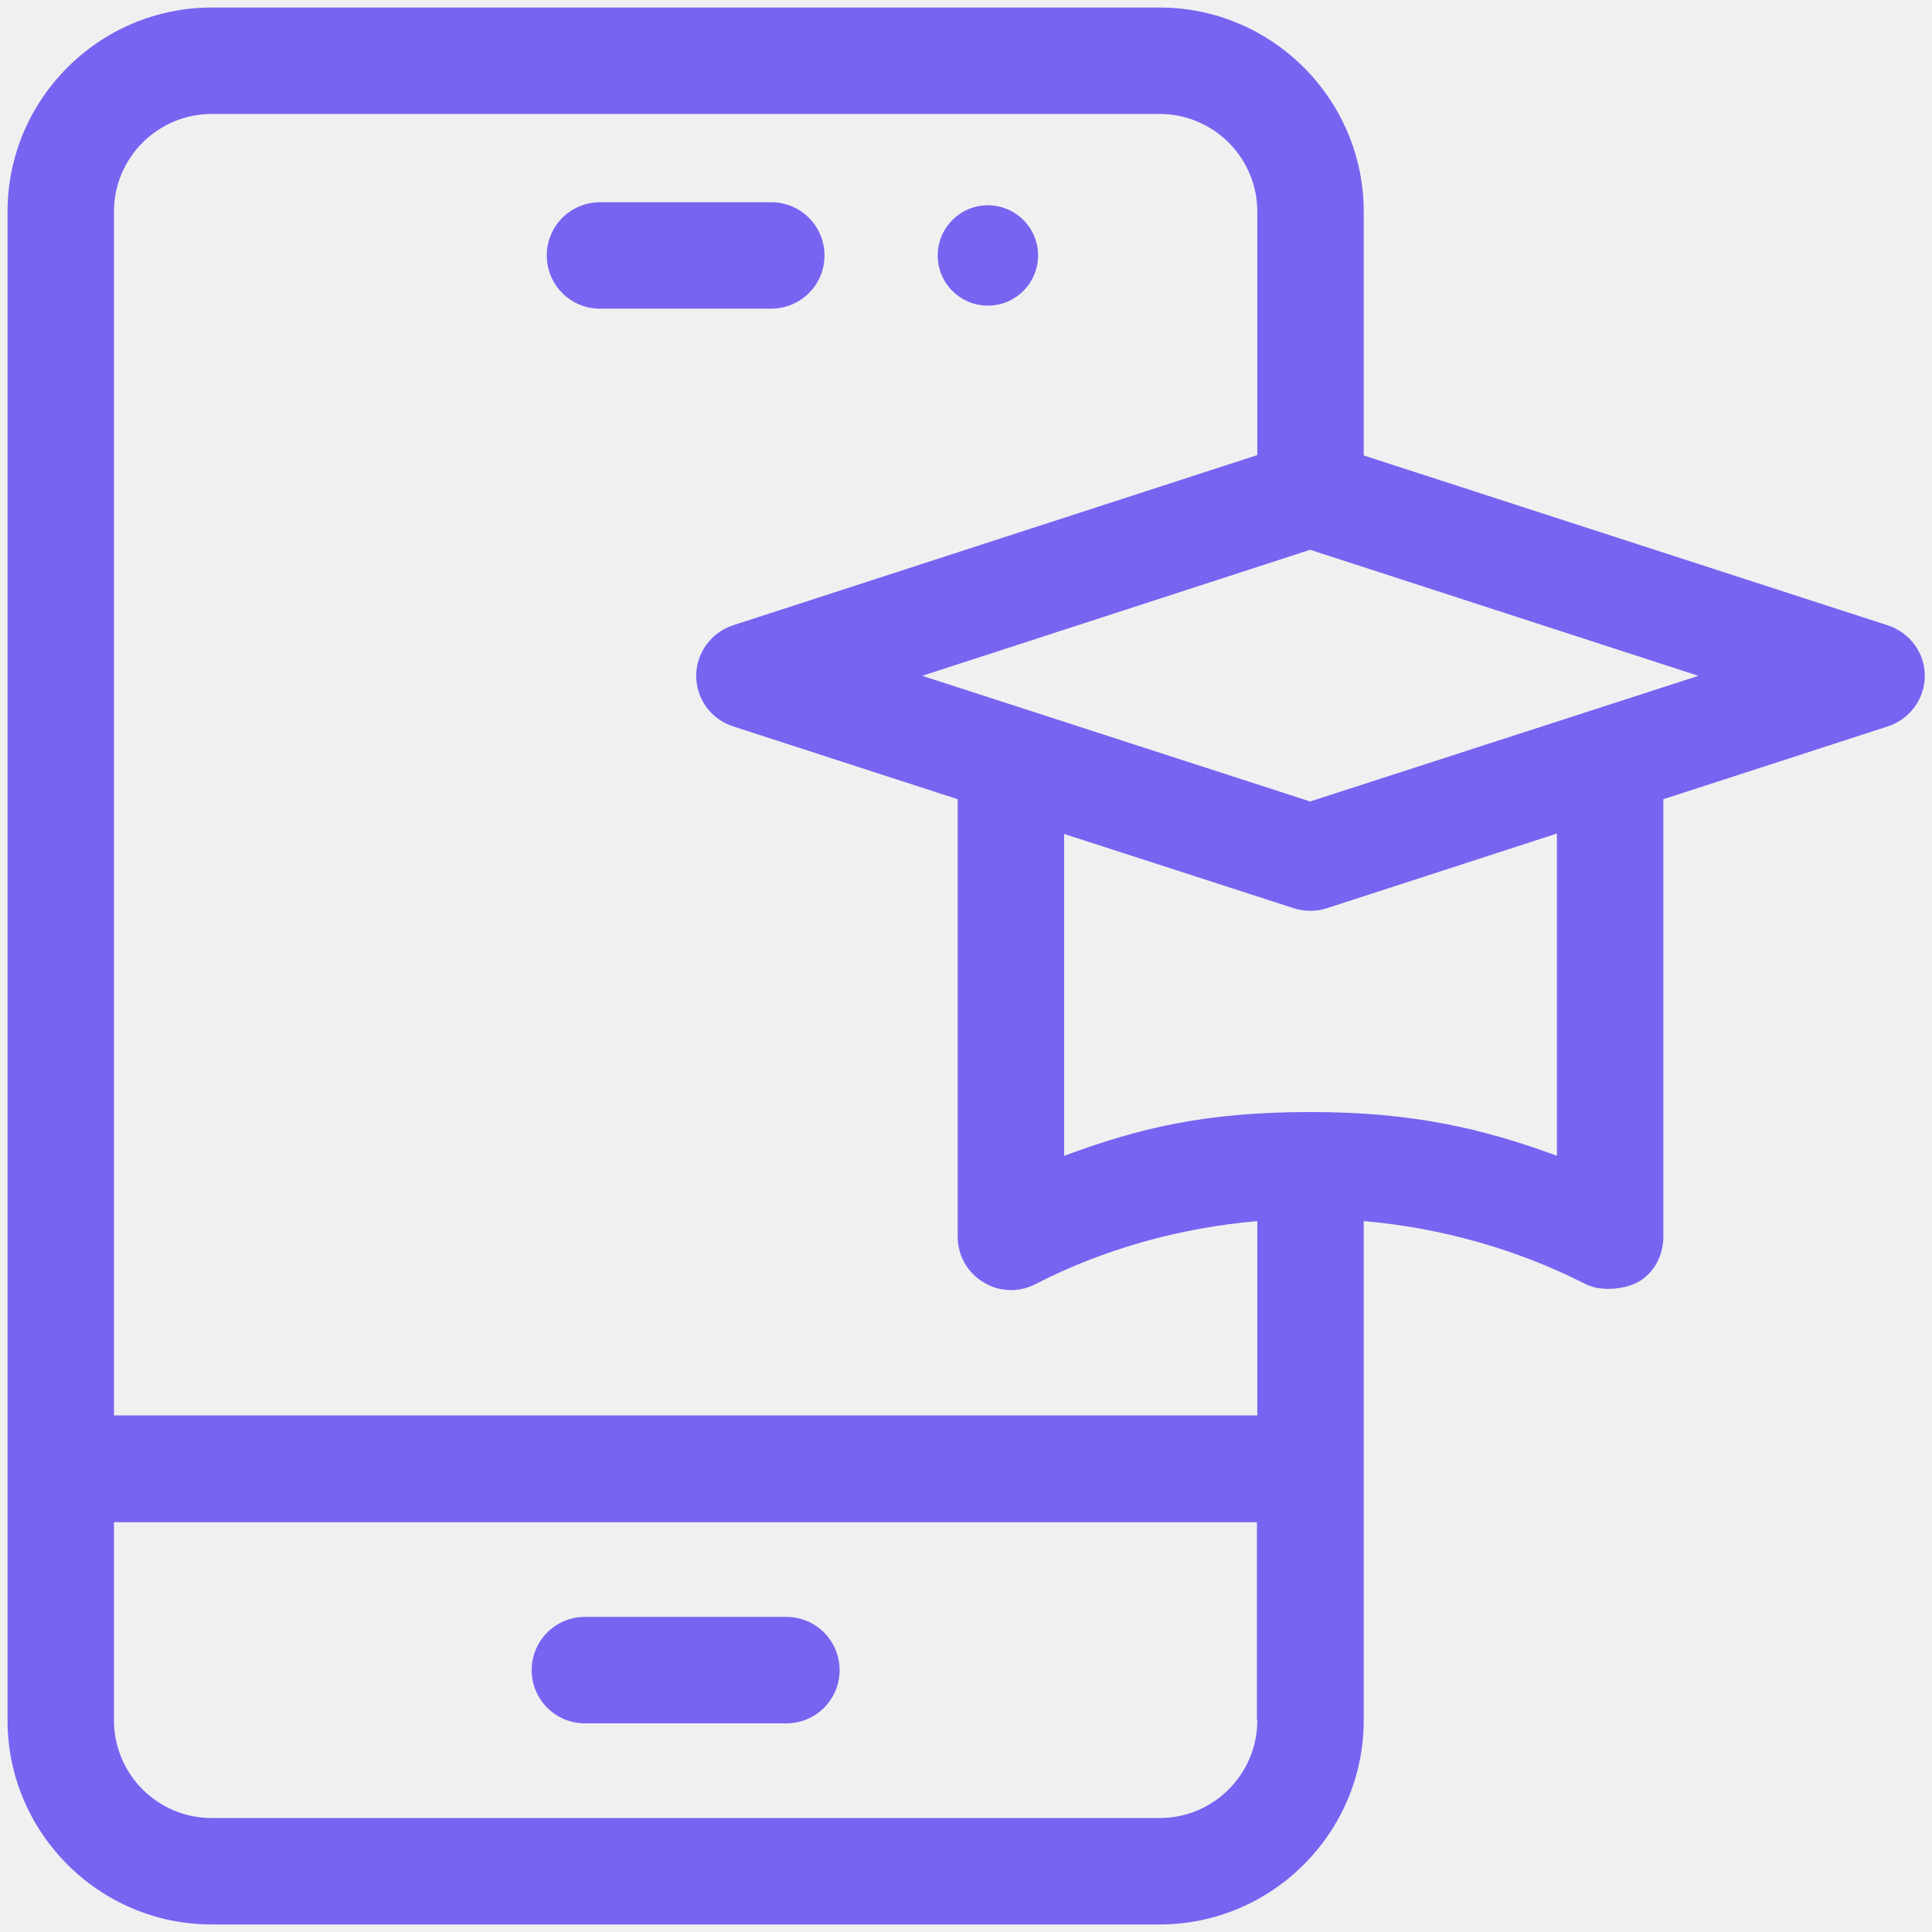
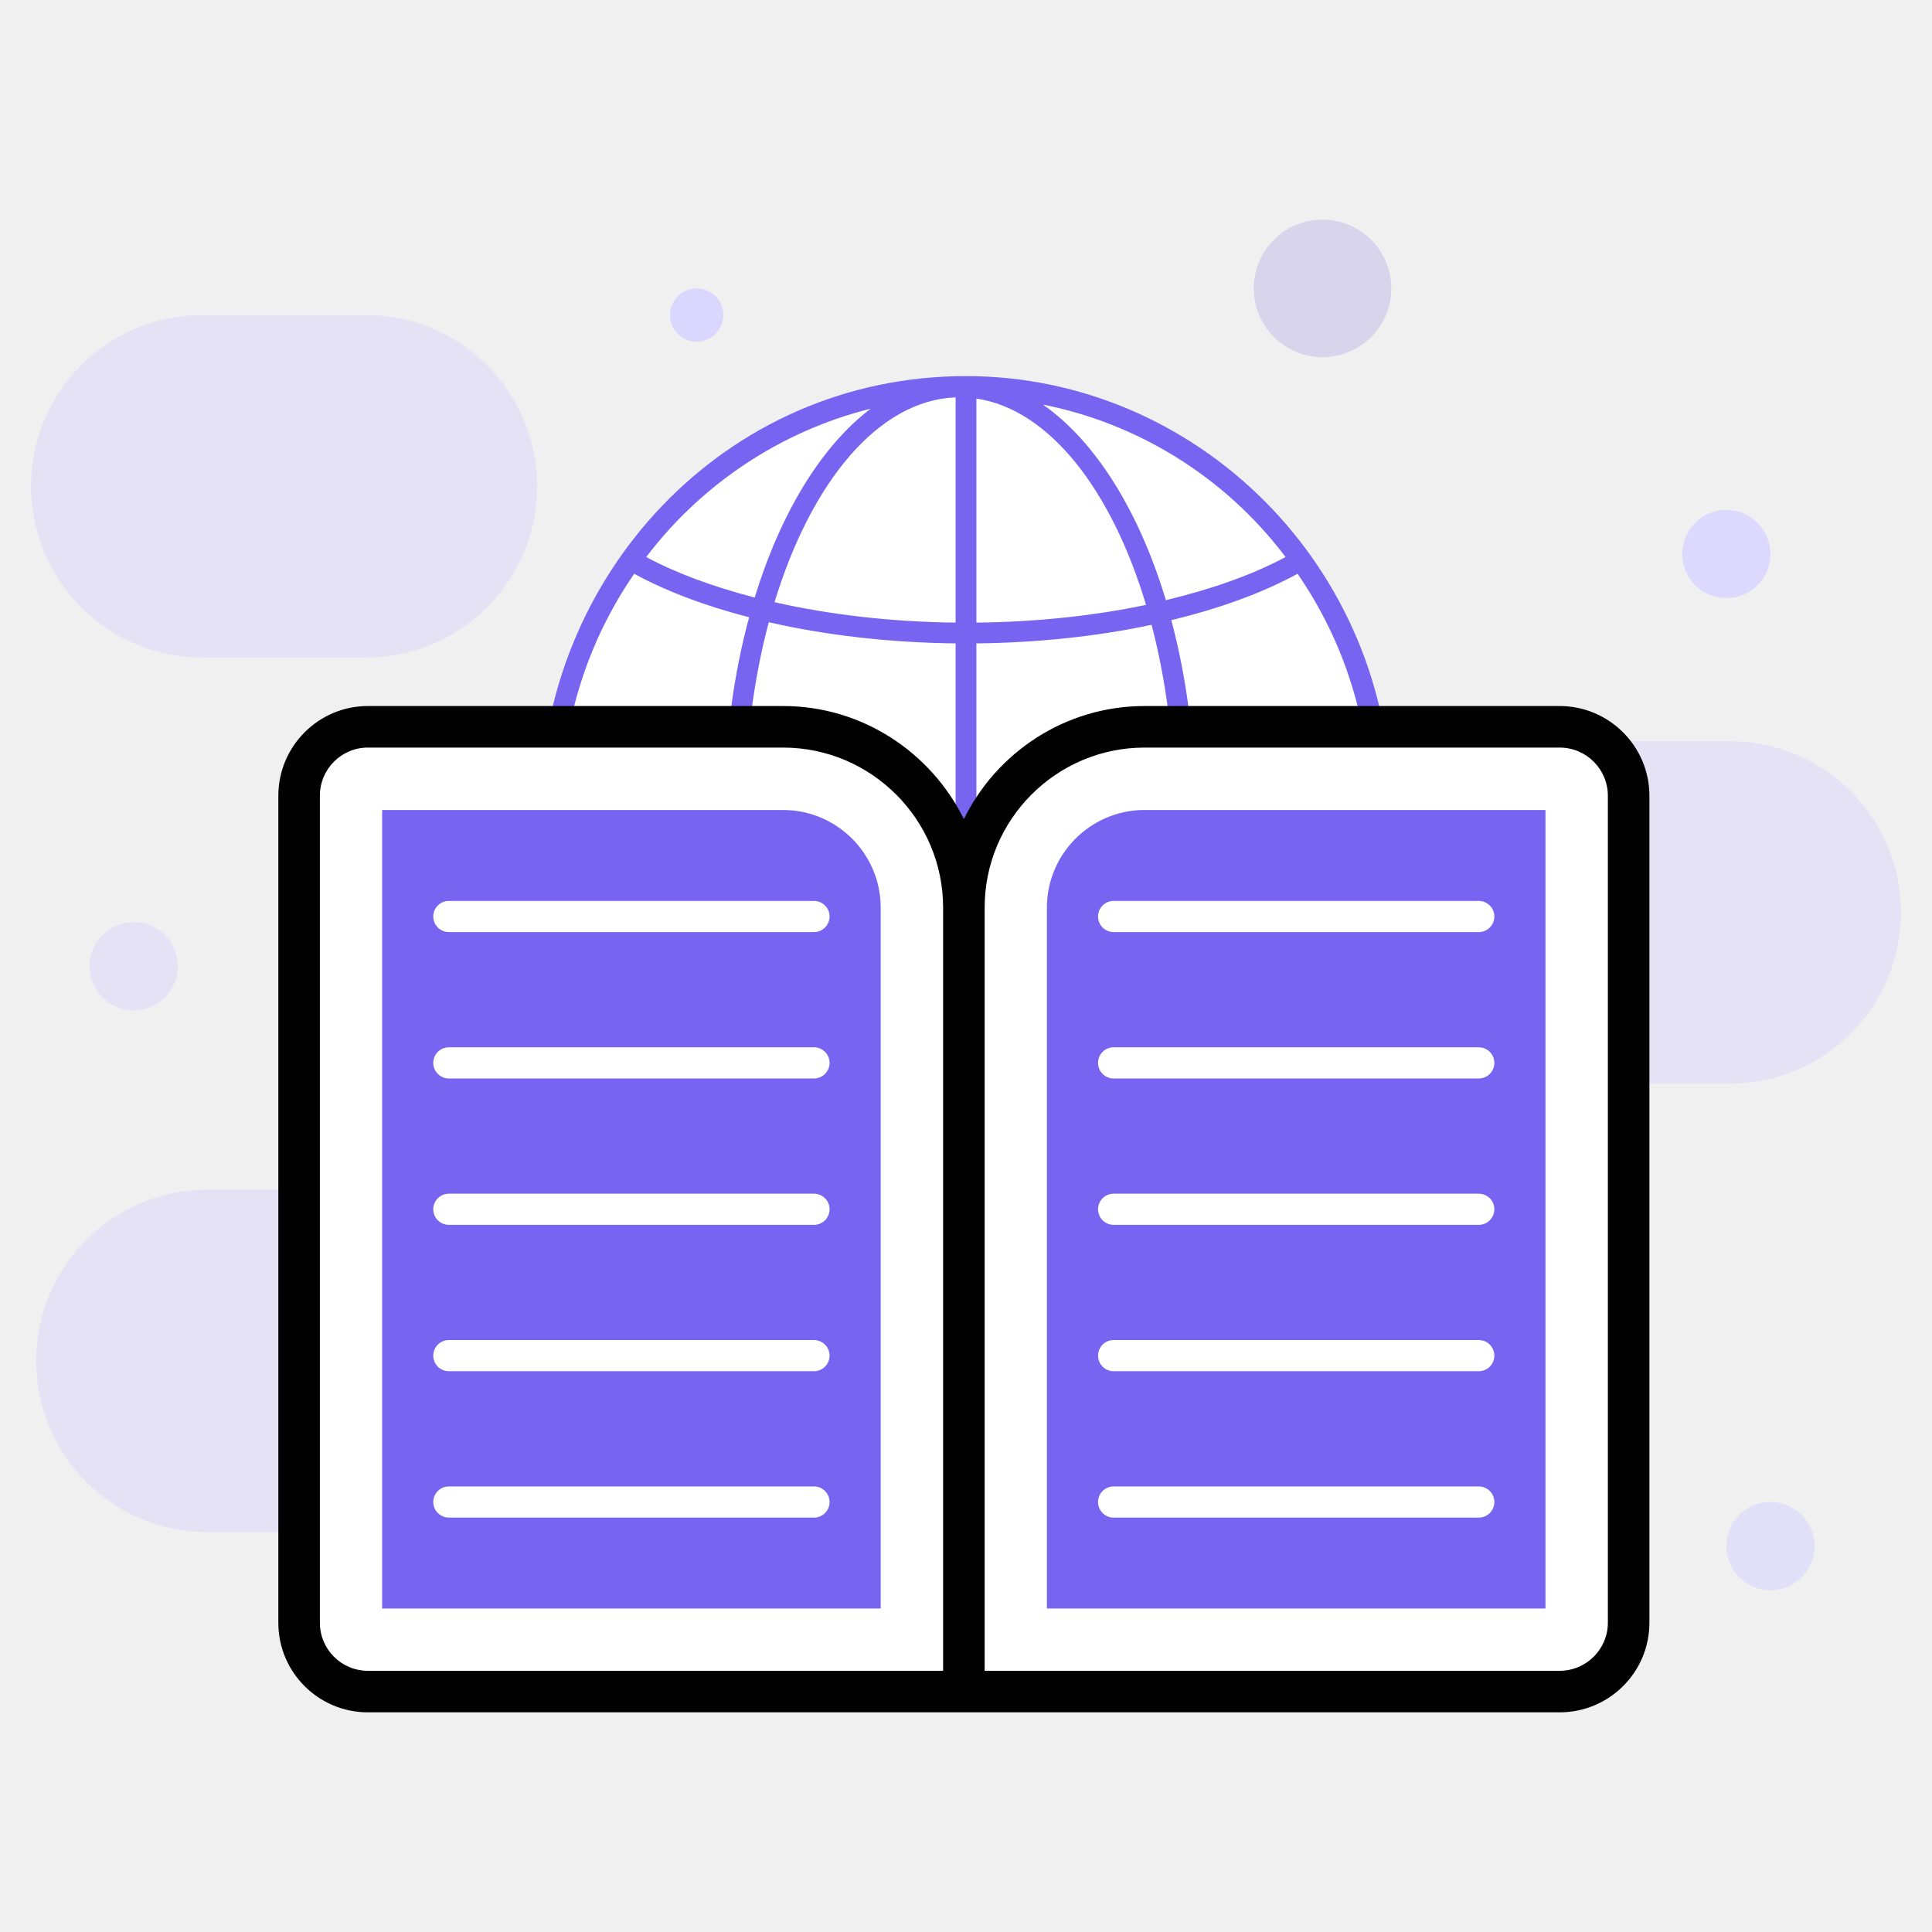
- <svg xmlns="http://www.w3.org/2000/svg" width="70" height="70" viewBox="0 0 70 70" fill="none">
-   <g clip-path="url(#clip0_1311_44)">
-     <path d="M68.387 22.654L49.41 16.502V7.67C49.41 3.596 46.088 0.273 42.014 0.273H7.67C3.596 0.273 0.273 3.596 0.273 7.67V62.33C0.273 66.404 3.596 69.727 7.67 69.727H42.014C46.088 69.727 49.41 66.404 49.41 62.33V44.242C52.24 44.488 54.975 45.268 57.449 46.525C57.955 46.785 58.789 46.744 59.336 46.457C59.924 46.143 60.266 45.486 60.266 44.816V28.957L68.4 26.318C69.193 26.059 69.74 25.32 69.74 24.486C69.74 23.652 69.193 22.914 68.387 22.654ZM45.555 62.33C45.555 64.285 43.969 65.871 42.014 65.871H7.67C5.715 65.871 4.129 64.285 4.129 62.33V55.152H45.541V62.33H45.555ZM45.555 51.283H4.129V7.67C4.129 5.715 5.715 4.129 7.67 4.129H42.014C43.969 4.129 45.555 5.715 45.555 7.67V16.488L26.564 22.654C25.771 22.914 25.225 23.652 25.225 24.486C25.225 25.32 25.758 26.059 26.564 26.318L34.699 28.957V44.816C34.699 45.486 35.055 46.115 35.629 46.457C36.203 46.812 36.914 46.84 37.516 46.525C39.99 45.254 42.738 44.488 45.555 44.242V51.283ZM56.41 41.877C53.703 40.879 51.16 40.291 47.482 40.291C43.627 40.291 41.262 40.879 38.555 41.877V30.215L46.881 32.908C47.264 33.031 47.688 33.031 48.07 32.908L56.41 30.201V41.877ZM47.469 29.039L33.414 24.486L47.469 19.92L61.537 24.486L47.469 29.039Z" fill="#7764F0" />
-     <path d="M21.191 62.44H28.492C29.559 62.44 30.42 61.578 30.42 60.512C30.42 59.445 29.559 58.584 28.492 58.584H21.191C20.125 58.584 19.264 59.445 19.264 60.512C19.264 61.578 20.125 62.44 21.191 62.44ZM29.873 9.256C29.873 8.189 29.012 7.328 27.945 7.328H21.738C20.672 7.328 19.811 8.189 19.811 9.256C19.811 10.322 20.672 11.184 21.738 11.184H27.932C29.012 11.184 29.873 10.322 29.873 9.256Z" fill="#7764F0" />
-     <path d="M35.793 11.074C36.797 11.074 37.611 10.26 37.611 9.256C37.611 8.252 36.797 7.438 35.793 7.438C34.789 7.438 33.975 8.252 33.975 9.256C33.975 10.26 34.789 11.074 35.793 11.074Z" fill="#7764F0" />
-   </g>
-   <defs>
-     <clipPath id="clip0_1311_44">
-       <rect width="70" height="70" fill="white" />
-     </clipPath>
-   </defs>
+ <svg xmlns="http://www.w3.org/2000/svg" width="93" height="93" viewBox="0 0 93 93" fill="none">
+   <path d="M83.263 35.677H57.651C53.099 35.677 49.409 39.367 49.409 43.919C49.409 48.472 53.099 52.162 57.651 52.162H83.263C87.815 52.162 91.505 48.472 91.505 43.919C91.505 39.367 87.815 35.677 83.263 35.677ZM29.447 57.267H9.987C5.435 57.267 1.744 60.957 1.744 65.51C1.744 70.062 5.435 73.752 9.987 73.752H29.447C33.999 73.752 37.689 70.062 37.689 65.51C37.689 60.957 33.999 57.267 29.447 57.267ZM9.737 31.651H17.616C22.168 31.651 25.858 27.961 25.858 23.409C25.858 18.857 22.168 15.166 17.616 15.166H9.737C5.185 15.166 1.495 18.856 1.495 23.409C1.495 27.961 5.185 31.651 9.737 31.651Z" fill="#E5E2F6" />
+   <path d="M6.438 48.633C7.611 48.633 8.562 47.682 8.562 46.509C8.562 45.336 7.611 44.385 6.438 44.385C5.265 44.385 4.314 45.336 4.314 46.509C4.314 47.682 5.265 48.633 6.438 48.633Z" fill="#E5E2F6" />
+   <path d="M66.479 38.998C66.479 43.766 64.877 48.139 62.193 51.603C58.537 56.339 52.86 59.375 46.503 59.375C40.146 59.375 34.469 56.339 30.797 51.603C28.112 48.139 26.511 43.766 26.511 38.998C26.511 34.493 27.934 30.335 30.36 26.969C34 21.887 39.871 18.604 46.503 18.604C53.135 18.604 59.006 21.887 62.63 26.969C65.056 30.335 66.479 34.493 66.479 38.998Z" fill="white" />
+   <path d="M46.204 59.377C52.191 59.377 57.044 50.251 57.044 38.993C57.044 27.736 52.191 18.609 46.204 18.609C40.217 18.609 35.364 27.736 35.364 38.993C35.364 50.251 40.217 59.377 46.204 59.377Z" fill="white" />
+   <path d="M46.503 18.104C34.788 18.104 26.011 27.821 26.011 38.998C26.011 50.76 35.43 59.875 46.494 59.875C46.496 59.875 46.498 59.876 46.5 59.876C46.502 59.876 46.503 59.875 46.505 59.875C57.987 59.875 66.979 50.365 66.979 38.998C66.979 27.247 57.585 18.104 46.503 18.104ZM65.969 38.716H57.535C57.511 35.539 57.098 32.539 56.384 29.852C58.707 29.292 60.778 28.539 62.461 27.619C64.705 30.876 65.914 34.696 65.969 38.716ZM47 39.716H56.519C56.456 42.963 55.997 46.012 55.217 48.682C52.682 48.163 49.893 47.879 47 47.849V39.716ZM61.884 26.814C60.288 27.669 58.314 28.364 56.122 28.89C54.825 24.591 52.727 21.236 50.204 19.476C54.714 20.369 58.932 22.904 61.884 26.814ZM47 19.186C50.495 19.702 53.505 23.565 55.166 29.117C52.646 29.646 49.862 29.94 47 29.971V19.186ZM55.433 30.076C56.117 32.684 56.512 35.612 56.535 38.716H47V30.971C49.951 30.939 52.825 30.63 55.433 30.076ZM46 38.716H35.873C35.897 35.563 36.303 32.59 37.007 29.952C39.761 30.581 42.834 30.936 46 30.971V38.716ZM46 29.971C42.924 29.937 39.948 29.592 37.283 28.988C39.047 23.196 42.283 19.269 46 19.128V29.971ZM41.914 19.672C39.544 21.463 37.578 24.689 36.329 28.762C34.352 28.252 32.572 27.599 31.107 26.814C33.749 23.327 37.567 20.754 41.914 19.672ZM36.06 29.714C35.323 32.435 34.897 35.485 34.873 38.716H27.021C27.076 34.696 28.285 30.877 30.529 27.619C32.078 28.465 33.957 29.17 36.06 29.714ZM27.039 39.716H34.89C34.954 43.084 35.44 46.255 36.274 49.036C34.284 49.538 32.487 50.186 30.959 50.969C28.524 47.695 27.181 43.827 27.039 39.716ZM41.871 58.305C37.983 57.34 34.38 55.155 31.582 51.759C33.023 51.041 34.714 50.446 36.576 49.981C37.832 53.695 39.699 56.64 41.921 58.317C41.904 58.313 41.888 58.309 41.871 58.305ZM46 58.856C42.45 58.722 39.336 55.13 37.526 49.767C40.117 49.2 42.994 48.88 46 48.848V58.856ZM37.227 48.808C36.425 46.109 35.953 43.013 35.89 39.716H46V47.849C42.894 47.881 39.912 48.213 37.227 48.808ZM47 48.848C49.796 48.877 52.486 49.149 54.929 49.643C53.226 54.774 50.331 58.307 47 58.798V48.848ZM50.2 58.511C52.572 56.858 54.566 53.783 55.876 49.856C57.95 50.337 59.833 50.971 61.408 51.758C56.864 57.294 51.819 57.895 50.2 58.511ZM56.171 48.902C56.982 46.154 57.455 43.032 57.519 39.716H65.951C65.808 43.827 64.466 47.694 62.031 50.969C60.367 50.113 58.38 49.419 56.171 48.902Z" fill="#7764F0" />
+   <path d="M46.394 81.427H17.709C15.878 81.427 14.394 79.943 14.394 78.113V38.305C14.394 36.474 15.878 34.99 17.709 34.99H37.693C42.498 34.99 46.394 38.886 46.394 43.691V81.427ZM75.079 81.427H46.394V43.691C46.394 38.886 50.29 34.99 55.095 34.99H75.079C76.91 34.99 78.394 36.474 78.394 38.305V78.113C78.394 79.943 76.91 81.427 75.079 81.427Z" fill="white" />
+   <path d="M75.078 33.986H55.098C51.278 33.986 47.977 36.216 46.398 39.426C44.808 36.216 41.508 33.986 37.697 33.986H17.707C15.328 33.986 13.398 35.926 13.398 38.306V78.116C13.398 80.496 15.328 82.426 17.707 82.426H75.078C77.457 82.426 79.397 80.496 79.397 78.116V38.306C79.397 35.926 77.457 33.986 75.078 33.986ZM45.398 80.426H17.707C16.428 80.426 15.398 79.386 15.398 78.116V38.306C15.398 37.026 16.428 35.986 17.707 35.986H37.697C41.938 35.986 45.398 39.446 45.398 43.686V80.426ZM77.397 78.116C77.397 79.386 76.358 80.426 75.078 80.426H47.398V43.686C47.398 39.446 50.848 35.986 55.098 35.986H75.078C76.358 35.986 77.397 37.026 77.397 38.306V78.116Z" fill="#010101" />
+   <path d="M18.394 77.428V38.99H37.693C40.285 38.99 42.394 41.099 42.394 43.691V77.428H18.394ZM50.394 77.428V43.691C50.394 41.099 52.503 38.99 55.096 38.99H74.394V77.428H50.394Z" fill="#7764F0" />
+   <path d="M39.183 44.867H21.606C21.192 44.867 20.856 44.531 20.856 44.117C20.856 43.703 21.192 43.367 21.606 43.367H39.183C39.597 43.367 39.933 43.703 39.933 44.117C39.933 44.531 39.597 44.867 39.183 44.867ZM39.183 51.914H21.606C21.192 51.914 20.856 51.578 20.856 51.164C20.856 50.749 21.192 50.414 21.606 50.414H39.183C39.597 50.414 39.933 50.749 39.933 51.164C39.933 51.578 39.597 51.914 39.183 51.914ZM39.183 58.96H21.606C21.192 58.96 20.856 58.624 20.856 58.21C20.856 57.796 21.192 57.46 21.606 57.46H39.183C39.597 57.46 39.933 57.796 39.933 58.21C39.933 58.624 39.597 58.96 39.183 58.96ZM39.183 66.006H21.606C21.192 66.006 20.856 65.67 20.856 65.256C20.856 64.842 21.192 64.506 21.606 64.506H39.183C39.597 64.506 39.933 64.842 39.933 65.256C39.933 65.67 39.597 66.006 39.183 66.006ZM39.183 73.052H21.606C21.192 73.052 20.856 72.716 20.856 72.302C20.856 71.888 21.192 71.552 21.606 71.552H39.183C39.597 71.552 39.933 71.888 39.933 72.302C39.933 72.716 39.597 73.052 39.183 73.052ZM71.183 44.867H53.606C53.192 44.867 52.856 44.531 52.856 44.117C52.856 43.703 53.192 43.367 53.606 43.367H71.183C71.597 43.367 71.933 43.703 71.933 44.117C71.933 44.531 71.597 44.867 71.183 44.867ZM71.183 51.914H53.606C53.192 51.914 52.856 51.578 52.856 51.164C52.856 50.749 53.192 50.414 53.606 50.414H71.183C71.597 50.414 71.933 50.749 71.933 51.164C71.933 51.578 71.597 51.914 71.183 51.914ZM71.183 58.96H53.606C53.192 58.96 52.856 58.624 52.856 58.21C52.856 57.796 53.192 57.46 53.606 57.46H71.183C71.597 57.46 71.933 57.796 71.933 58.21C71.933 58.624 71.597 58.96 71.183 58.96ZM71.183 66.006H53.606C53.192 66.006 52.856 65.67 52.856 65.256C52.856 64.842 53.192 64.506 53.606 64.506H71.183C71.597 64.506 71.933 64.842 71.933 65.256C71.933 65.67 71.597 66.006 71.183 66.006ZM71.183 73.052H53.606C53.192 73.052 52.856 72.716 52.856 72.302C52.856 71.888 53.192 71.552 53.606 71.552H71.183C71.597 71.552 71.933 71.888 71.933 72.302C71.933 72.716 71.597 73.052 71.183 73.052Z" fill="white" />
+   <path d="M63.662 17.19C65.49 17.19 66.971 15.709 66.971 13.881C66.971 12.054 65.49 10.572 63.662 10.572C61.834 10.572 60.353 12.054 60.353 13.881C60.353 15.709 61.834 17.19 63.662 17.19Z" fill="#D7D4EB" />
+   <path d="M83.1 28.793C84.273 28.793 85.224 27.842 85.224 26.669C85.224 25.496 84.273 24.545 83.1 24.545C81.927 24.545 80.976 25.496 80.976 26.669C80.976 27.842 81.927 28.793 83.1 28.793Z" fill="#DDD8FE" />
+   <path d="M85.224 76.549C86.397 76.549 87.348 75.598 87.348 74.425C87.348 73.252 86.397 72.301 85.224 72.301C84.051 72.301 83.1 73.252 83.1 74.425C83.1 75.598 84.051 76.549 85.224 76.549Z" fill="#E2DFF8" />
+   <path d="M33.534 16.451C34.243 16.451 34.818 15.876 34.818 15.167C34.818 14.458 34.243 13.883 33.534 13.883C32.825 13.883 32.25 14.458 32.25 15.167C32.25 15.876 32.825 16.451 33.534 16.451Z" fill="#DBD6FD" />
</svg>
